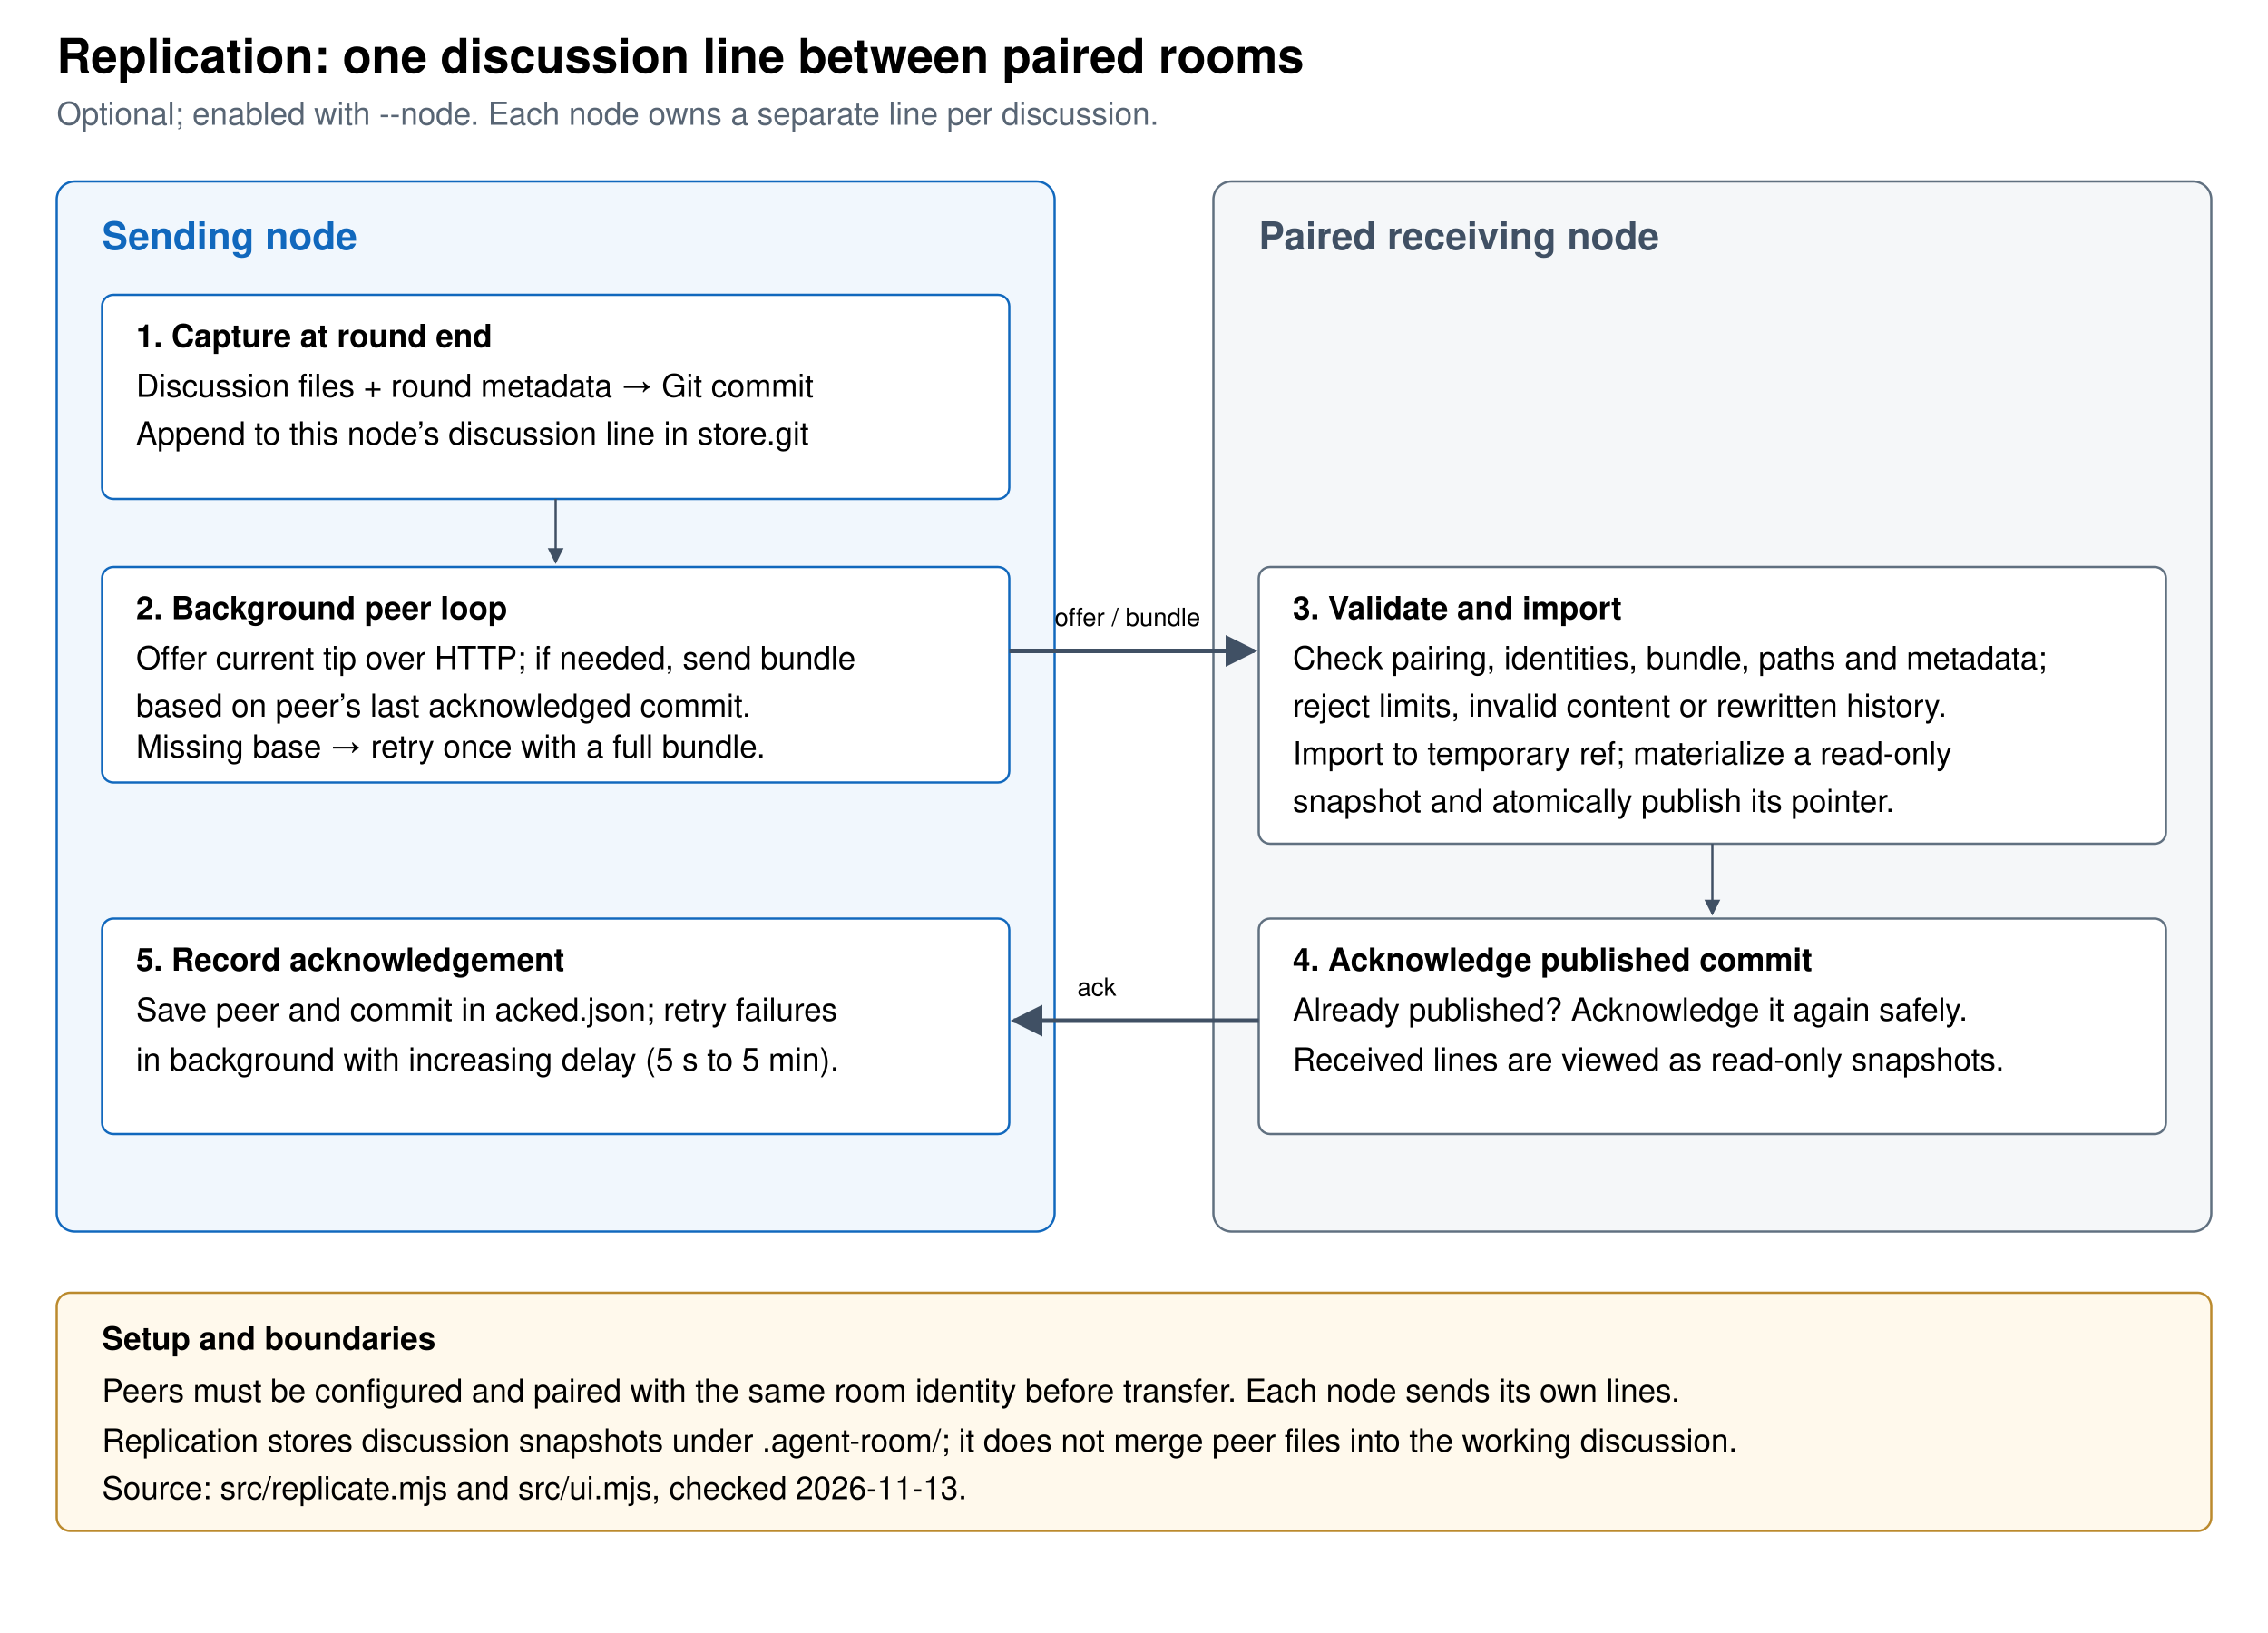
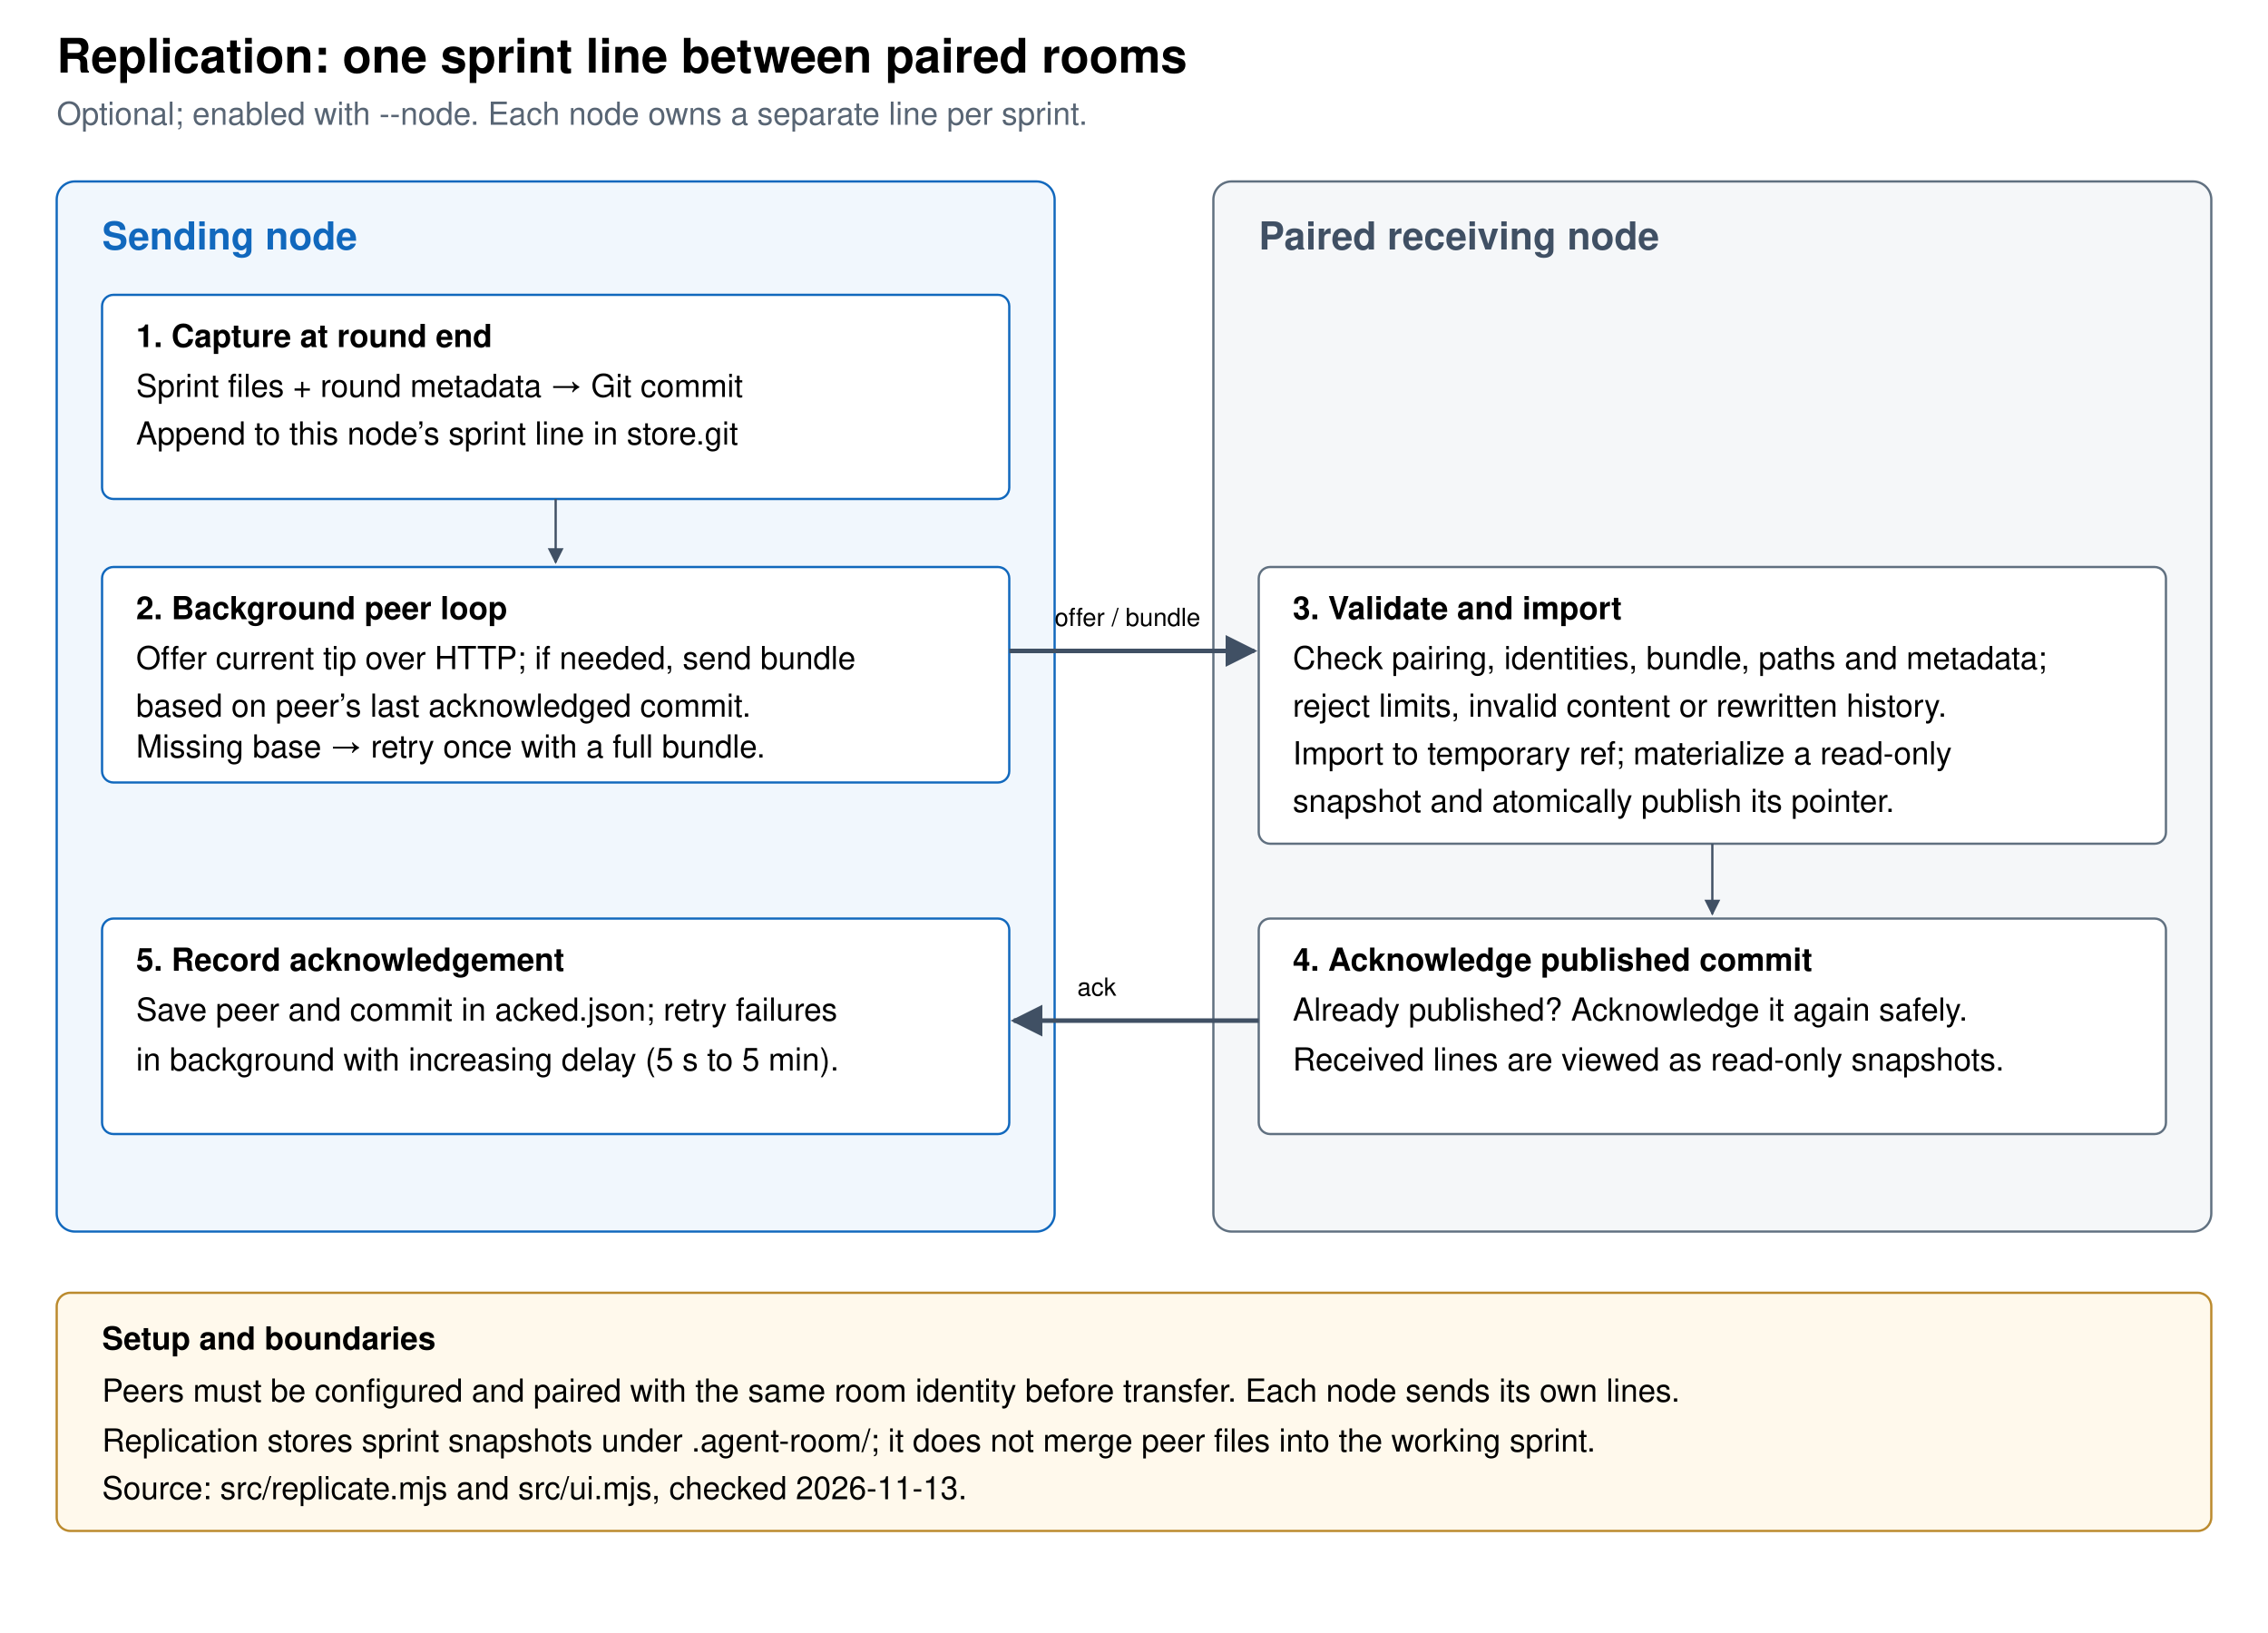
<svg xmlns="http://www.w3.org/2000/svg" viewBox="0 0 1000 720" font-family="Helvetica, Arial, sans-serif" font-size="14">
  <defs>
    <marker id="arrow" viewBox="0 0 10 10" refX="9" refY="5" markerWidth="7" markerHeight="7" orient="auto">
      <path d="M0 0L10 5L0 10Z" fill="#405064" />
    </marker>
  </defs>
  <rect width="1000" height="720" fill="white" />
-   <text x="25" y="32" font-size="21" font-weight="bold">Replication: one discussion line between paired rooms</text>
-   <text x="25" y="55" fill="#586574">Optional; enabled with --node. Each node owns a separate line per discussion.</text>
+   <text x="25" y="32" font-size="21" font-weight="bold">Replication: one sprint line between paired rooms</text>
+   <text x="25" y="55" fill="#586574">Optional; enabled with --node. Each node owns a separate line per sprint.</text>
  <rect x="25" y="80" width="440" height="463" rx="8" fill="#f1f7fd" stroke="#1168bd" />
  <rect x="535" y="80" width="440" height="463" rx="8" fill="#f5f7f9" stroke="#607080" />
  <text x="45" y="110" font-size="17" font-weight="bold" fill="#1168bd">Sending node</text>
  <text x="555" y="110" font-size="17" font-weight="bold" fill="#405064">Paired receiving node</text>
  <rect x="45" y="130" width="400" height="90" rx="5" fill="white" stroke="#1168bd" />
  <text x="60" y="153" font-weight="bold">1. Capture at round end</text>
-   <text x="60" y="175">Discussion files + round metadata → Git commit</text>
-   <text x="60" y="196">Append to this node’s discussion line in store.git</text>
+   <text x="60" y="175">Sprint files + round metadata → Git commit</text>
+   <text x="60" y="196">Append to this node’s sprint line in store.git</text>
  <rect x="45" y="250" width="400" height="95" rx="5" fill="white" stroke="#1168bd" />
  <text x="60" y="273" font-weight="bold">2. Background peer loop</text>
  <text x="60" y="295">Offer current tip over HTTP; if needed, send bundle</text>
  <text x="60" y="316">based on peer’s last acknowledged commit.</text>
  <text x="60" y="334">Missing base → retry once with a full bundle.</text>
  <rect x="555" y="250" width="400" height="122" rx="5" fill="white" stroke="#607080" />
  <text x="570" y="273" font-weight="bold">3. Validate and import</text>
  <text x="570" y="295">Check pairing, identities, bundle, paths and metadata;</text>
  <text x="570" y="316">reject limits, invalid content or rewritten history.</text>
  <text x="570" y="337">Import to temporary ref; materialize a read-only</text>
  <text x="570" y="358">snapshot and atomically publish its pointer.</text>
  <line x1="445" y1="287" x2="553" y2="287" stroke="#405064" stroke-width="2" marker-end="url(#arrow)" />
  <text x="465" y="276" font-size="11">offer / bundle</text>
  <rect x="555" y="405" width="400" height="95" rx="5" fill="white" stroke="#607080" />
  <text x="570" y="428" font-weight="bold">4. Acknowledge published commit</text>
  <text x="570" y="450">Already published? Acknowledge it again safely.</text>
  <text x="570" y="472">Received lines are viewed as read-only snapshots.</text>
  <rect x="45" y="405" width="400" height="95" rx="5" fill="white" stroke="#1168bd" />
  <text x="60" y="428" font-weight="bold">5. Record acknowledgement</text>
  <text x="60" y="450">Save peer and commit in acked.json; retry failures</text>
  <text x="60" y="472">in background with increasing delay (5 s to 5 min).</text>
  <line x1="555" y1="450" x2="447" y2="450" stroke="#405064" stroke-width="2" marker-end="url(#arrow)" />
  <text x="475" y="439" font-size="11">ack</text>
  <line x1="245" y1="220" x2="245" y2="248" stroke="#405064" marker-end="url(#arrow)" />
  <line x1="755" y1="372" x2="755" y2="403" stroke="#405064" marker-end="url(#arrow)" />
  <rect x="25" y="570" width="950" height="105" rx="6" fill="#fff9ec" stroke="#bb8a2d" />
  <text x="45" y="595" font-weight="bold">Setup and boundaries</text>
  <text x="45" y="618">Peers must be configured and paired with the same room identity before transfer. Each node sends its own lines.</text>
-   <text x="45" y="640">Replication stores discussion snapshots under .agent-room/; it does not merge peer files into the working discussion.</text>
+   <text x="45" y="640">Replication stores sprint snapshots under .agent-room/; it does not merge peer files into the working sprint.</text>
  <text x="45" y="661">Source: src/replicate.mjs and src/ui.mjs, checked 2026-11-13.</text>
</svg>
